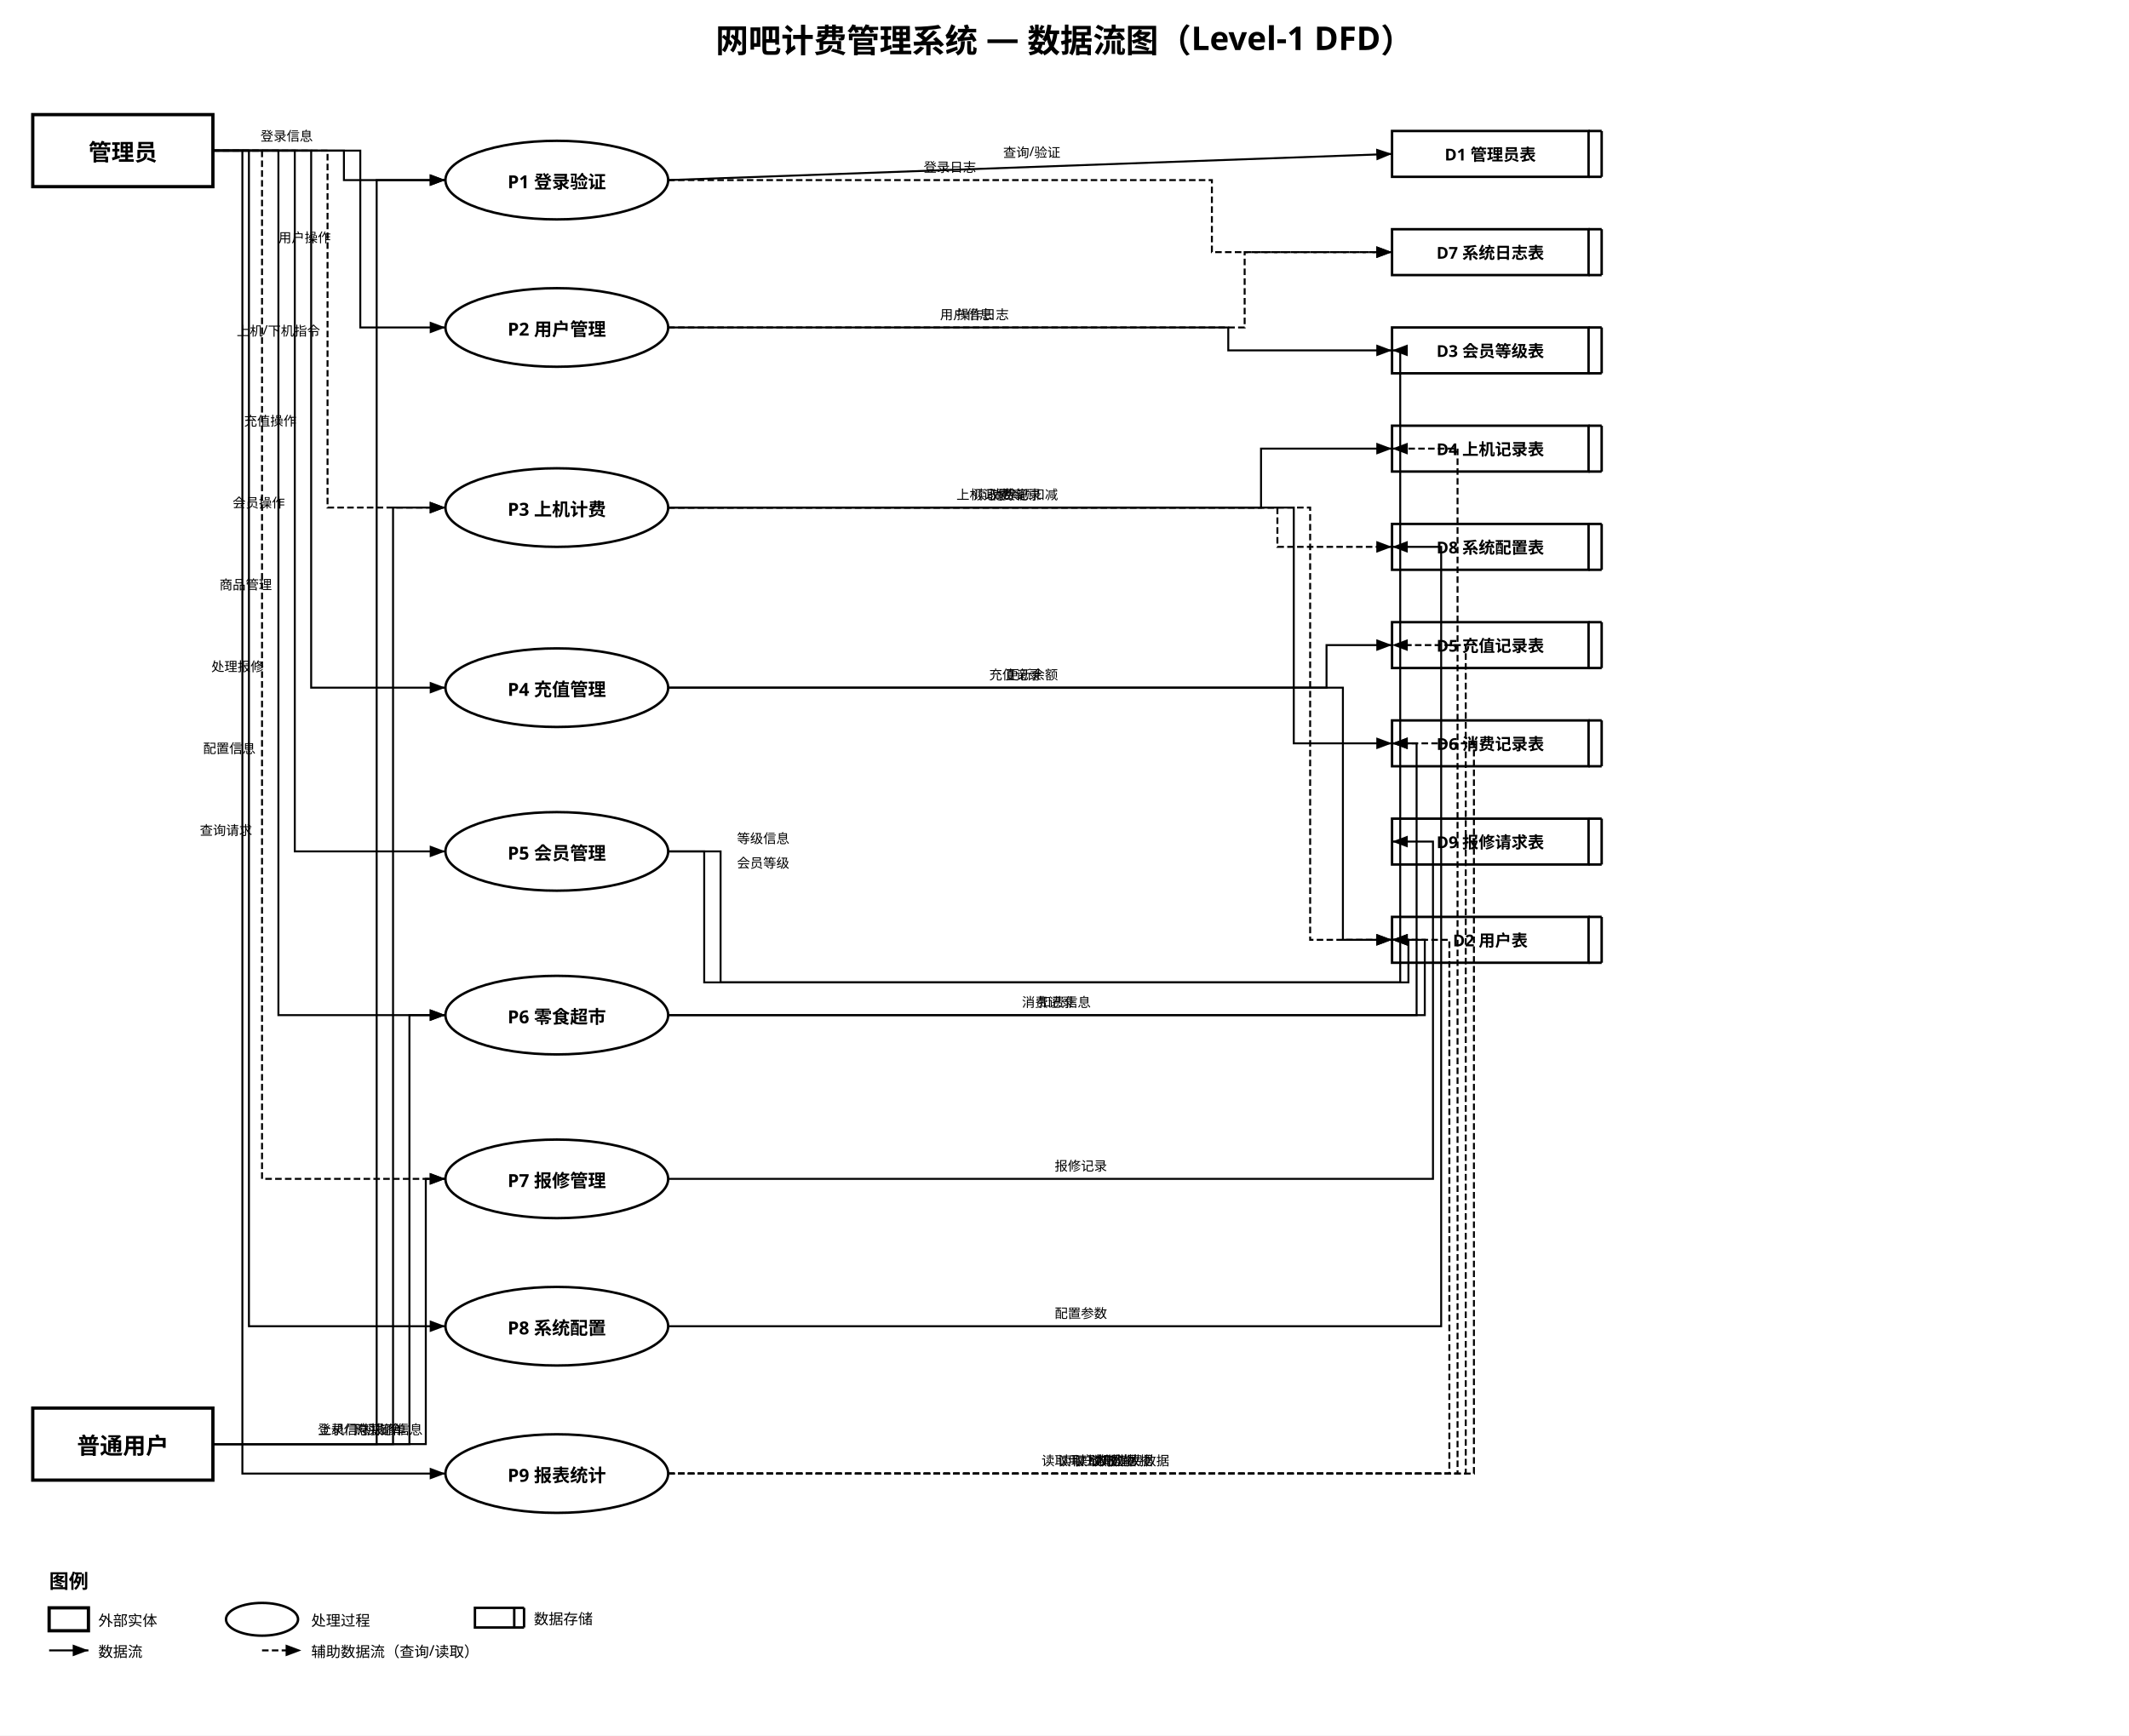
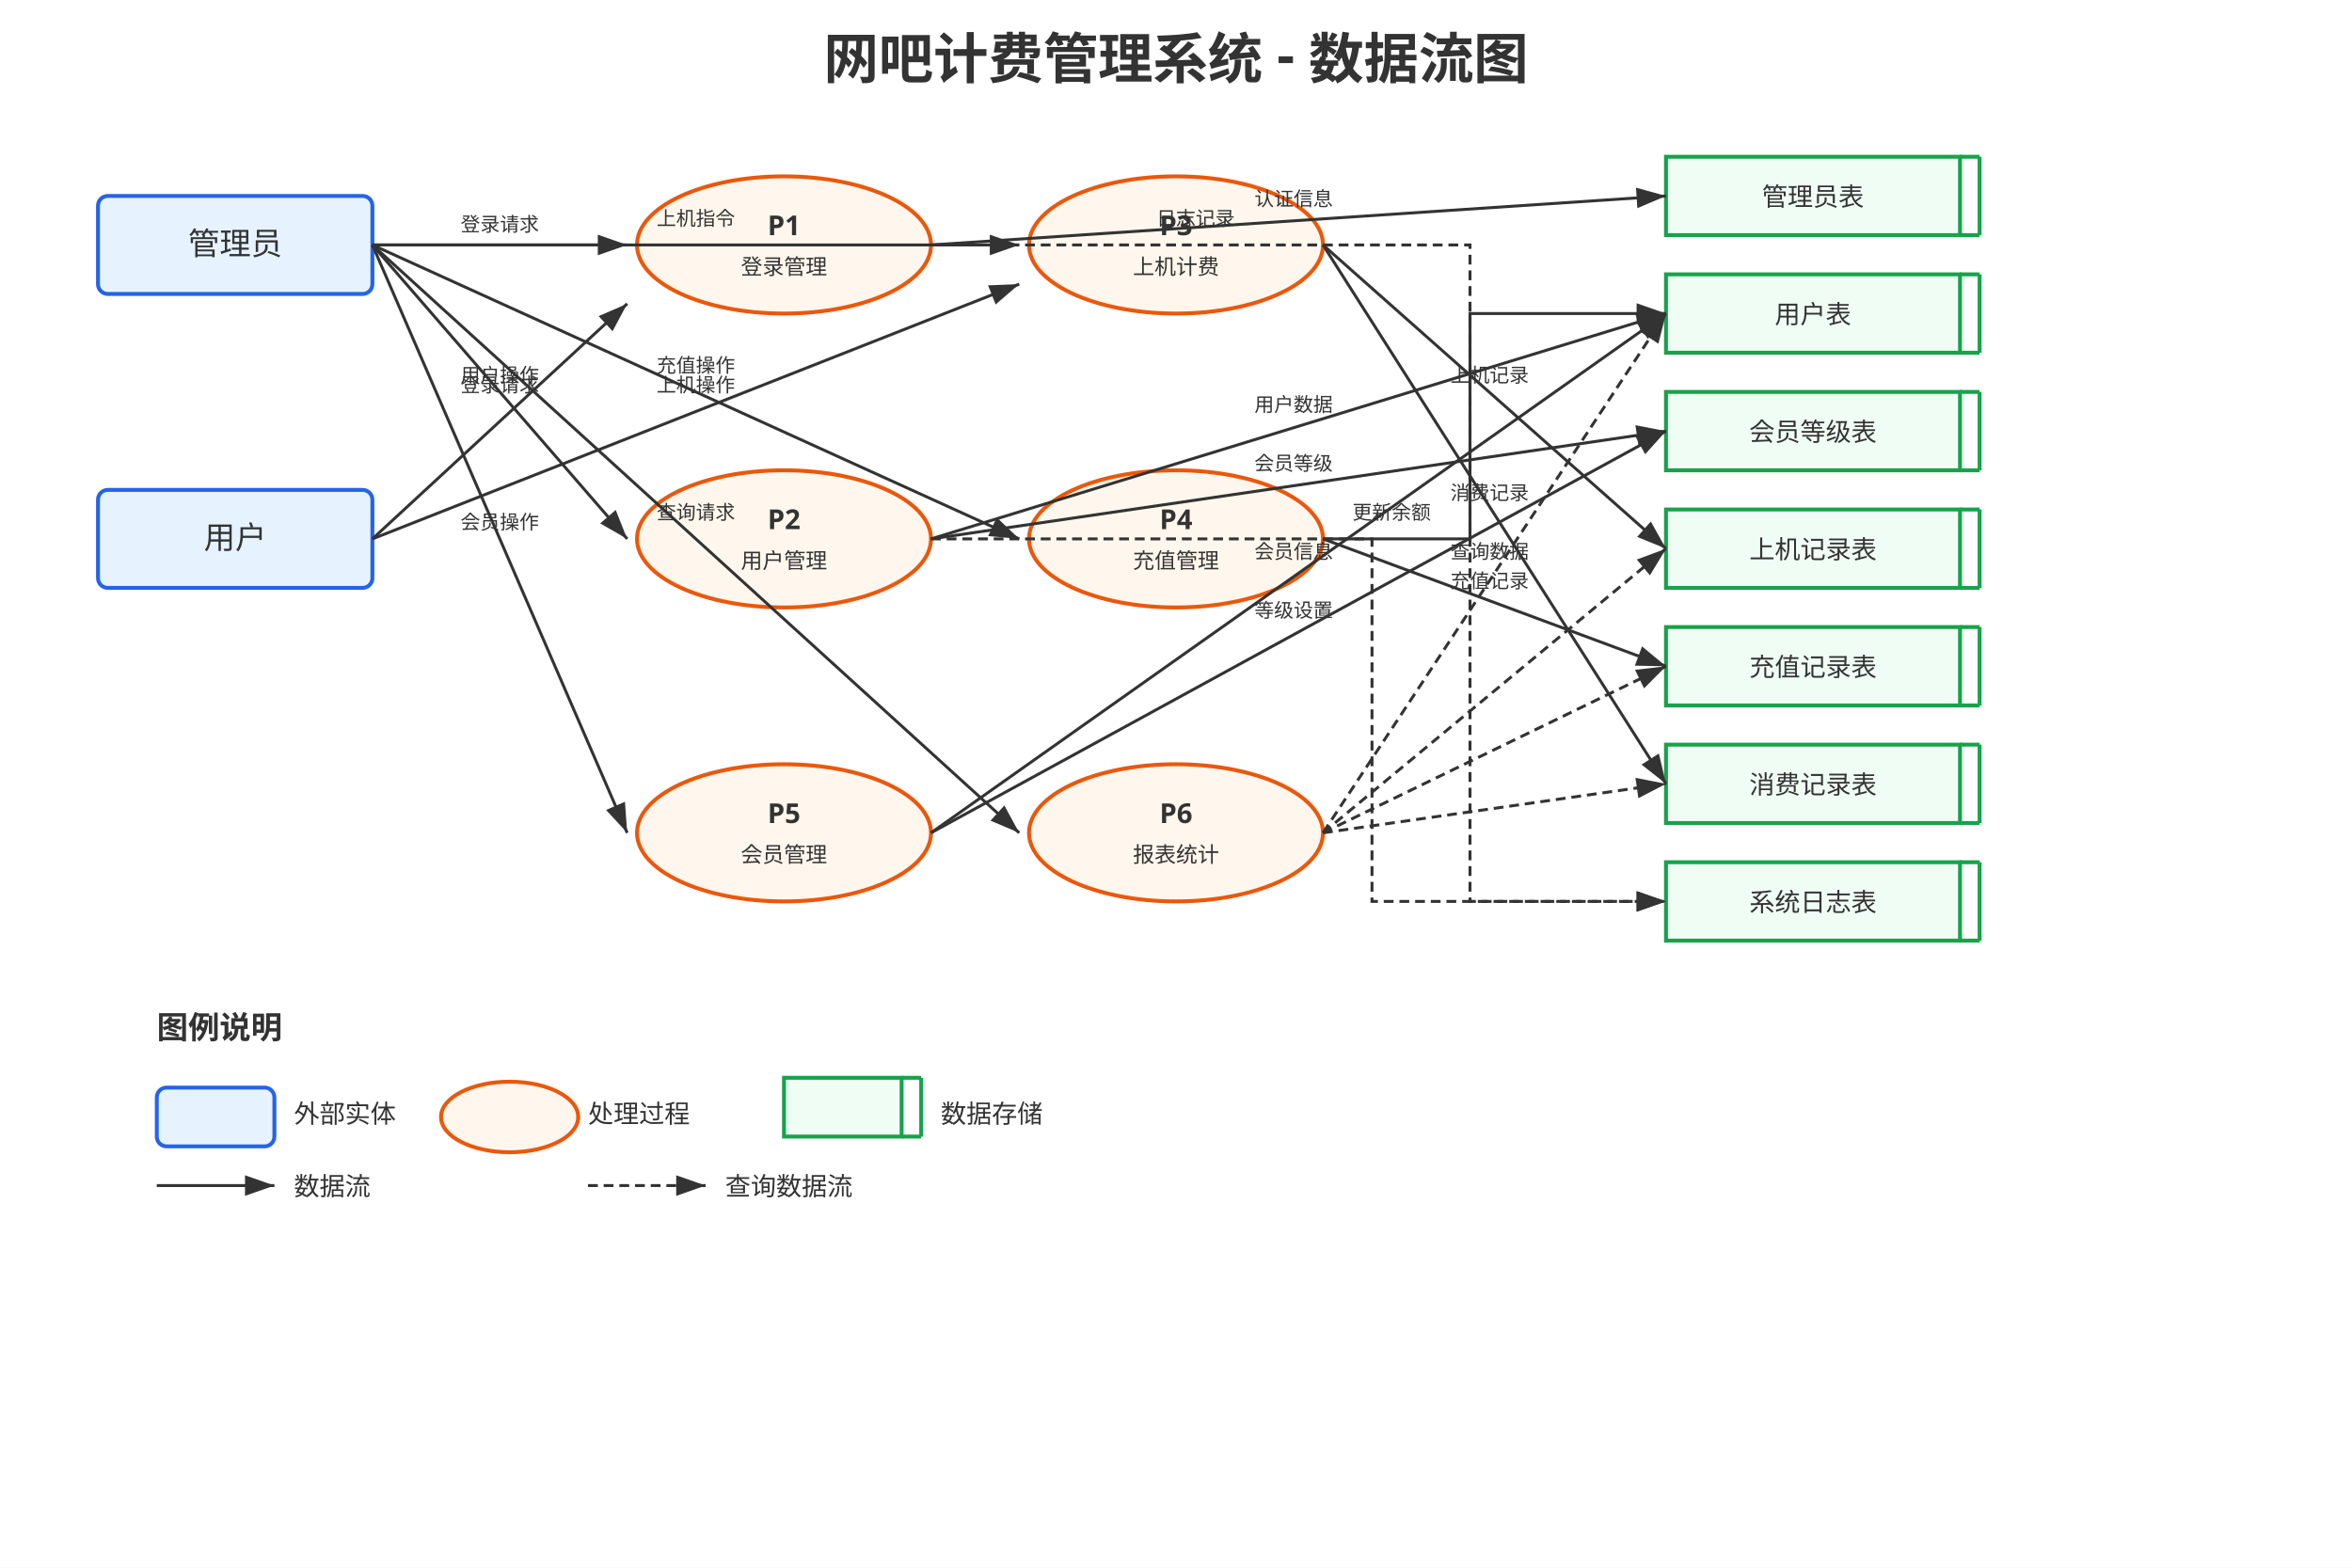
- <svg xmlns="http://www.w3.org/2000/svg" viewBox="0 0 1300 1060" font-family="Microsoft YaHei, SimHei, sans-serif">
+ <svg xmlns="http://www.w3.org/2000/svg" viewBox="0 0 1200 800" font-family="Microsoft YaHei, SimHei, sans-serif">
  <defs>
-     <marker id="a" markerWidth="8" markerHeight="6" refX="8" refY="3" orient="auto">
-       <polygon points="0 0,8 3,0 6" fill="#000" />
+     <marker id="arrow" markerWidth="10" markerHeight="7" refX="10" refY="3.5" orient="auto">
+       <polygon points="0 0, 10 3.5, 0 7" fill="#333" />
    </marker>
  </defs>
-   <rect width="1300" height="1060" fill="#fff" />
-   <text x="650" y="32" text-anchor="middle" font-size="20" font-weight="bold" fill="#000">网吧计费管理系统 — 数据流图（Level-1 DFD）</text>
-   <rect x="20" y="70" width="110" height="44" fill="#fff" stroke="#000" stroke-width="2" />
-   <text x="75" y="98" text-anchor="middle" font-size="14" font-weight="bold" fill="#000">管理员</text>
-   <rect x="20" y="860" width="110" height="44" fill="#fff" stroke="#000" stroke-width="2" />
-   <text x="75" y="888" text-anchor="middle" font-size="14" font-weight="bold" fill="#000">普通用户</text>
-   <ellipse cx="340" cy="110" rx="68" ry="24" fill="#fff" stroke="#000" stroke-width="1.5" />
-   <text x="340" y="115" text-anchor="middle" font-size="11" font-weight="bold" fill="#000">P1 登录验证</text>
-   <ellipse cx="340" cy="200" rx="68" ry="24" fill="#fff" stroke="#000" stroke-width="1.5" />
-   <text x="340" y="205" text-anchor="middle" font-size="11" font-weight="bold" fill="#000">P2 用户管理</text>
-   <ellipse cx="340" cy="310" rx="68" ry="24" fill="#fff" stroke="#000" stroke-width="1.5" />
-   <text x="340" y="315" text-anchor="middle" font-size="11" font-weight="bold" fill="#000">P3 上机计费</text>
-   <ellipse cx="340" cy="420" rx="68" ry="24" fill="#fff" stroke="#000" stroke-width="1.5" />
-   <text x="340" y="425" text-anchor="middle" font-size="11" font-weight="bold" fill="#000">P4 充值管理</text>
-   <ellipse cx="340" cy="520" rx="68" ry="24" fill="#fff" stroke="#000" stroke-width="1.5" />
-   <text x="340" y="525" text-anchor="middle" font-size="11" font-weight="bold" fill="#000">P5 会员管理</text>
-   <ellipse cx="340" cy="620" rx="68" ry="24" fill="#fff" stroke="#000" stroke-width="1.5" />
-   <text x="340" y="625" text-anchor="middle" font-size="11" font-weight="bold" fill="#000">P6 零食超市</text>
-   <ellipse cx="340" cy="720" rx="68" ry="24" fill="#fff" stroke="#000" stroke-width="1.5" />
-   <text x="340" y="725" text-anchor="middle" font-size="11" font-weight="bold" fill="#000">P7 报修管理</text>
-   <ellipse cx="340" cy="810" rx="68" ry="24" fill="#fff" stroke="#000" stroke-width="1.5" />
-   <text x="340" y="815" text-anchor="middle" font-size="11" font-weight="bold" fill="#000">P8 系统配置</text>
-   <ellipse cx="340" cy="900" rx="68" ry="24" fill="#fff" stroke="#000" stroke-width="1.5" />
-   <text x="340" y="905" text-anchor="middle" font-size="11" font-weight="bold" fill="#000">P9 报表统计</text>
-   <g transform="translate(850,80)">
-     <rect x="0" y="0" width="120" height="28" fill="#fff" stroke="#000" stroke-width="1.5" />
-     <line x1="120" y1="0" x2="128" y2="0" stroke="#000" stroke-width="1.5" />
-     <line x1="128" y1="0" x2="128" y2="28" stroke="#000" stroke-width="1.5" />
-     <line x1="120" y1="28" x2="128" y2="28" stroke="#000" stroke-width="1.5" />
-     <text x="60" y="18" text-anchor="middle" font-size="10" font-weight="bold" fill="#000">D1 管理员表</text>
+   <rect width="1200" height="800" fill="#ffffff" />
+   <text x="600" y="40" text-anchor="middle" font-size="28" font-weight="bold" fill="#333">网吧计费管理系统 - 数据流图</text>
+   <rect x="50" y="100" width="140" height="50" rx="5" ry="5" fill="#e6f3ff" stroke="#2563eb" stroke-width="2" />
+   <text x="120" y="130" text-anchor="middle" font-size="16" fill="#333">管理员</text>
+   <rect x="50" y="250" width="140" height="50" rx="5" ry="5" fill="#e6f3ff" stroke="#2563eb" stroke-width="2" />
+   <text x="120" y="280" text-anchor="middle" font-size="16" fill="#333">用户</text>
+   <ellipse cx="400" cy="125" rx="75" ry="35" fill="#fff7ed" stroke="#ea580c" stroke-width="2" />
+   <text x="400" y="120" text-anchor="middle" font-size="14" font-weight="bold" fill="#333">P1</text>
+   <text x="400" y="140" text-anchor="middle" font-size="11" fill="#333">登录管理</text>
+   <ellipse cx="400" cy="275" rx="75" ry="35" fill="#fff7ed" stroke="#ea580c" stroke-width="2" />
+   <text x="400" y="270" text-anchor="middle" font-size="14" font-weight="bold" fill="#333">P2</text>
+   <text x="400" y="290" text-anchor="middle" font-size="11" fill="#333">用户管理</text>
+   <ellipse cx="600" cy="125" rx="75" ry="35" fill="#fff7ed" stroke="#ea580c" stroke-width="2" />
+   <text x="600" y="120" text-anchor="middle" font-size="14" font-weight="bold" fill="#333">P3</text>
+   <text x="600" y="140" text-anchor="middle" font-size="11" fill="#333">上机计费</text>
+   <ellipse cx="600" cy="275" rx="75" ry="35" fill="#fff7ed" stroke="#ea580c" stroke-width="2" />
+   <text x="600" y="270" text-anchor="middle" font-size="14" font-weight="bold" fill="#333">P4</text>
+   <text x="600" y="290" text-anchor="middle" font-size="11" fill="#333">充值管理</text>
+   <ellipse cx="400" cy="425" rx="75" ry="35" fill="#fff7ed" stroke="#ea580c" stroke-width="2" />
+   <text x="400" y="420" text-anchor="middle" font-size="14" font-weight="bold" fill="#333">P5</text>
+   <text x="400" y="440" text-anchor="middle" font-size="11" fill="#333">会员管理</text>
+   <ellipse cx="600" cy="425" rx="75" ry="35" fill="#fff7ed" stroke="#ea580c" stroke-width="2" />
+   <text x="600" y="420" text-anchor="middle" font-size="14" font-weight="bold" fill="#333">P6</text>
+   <text x="600" y="440" text-anchor="middle" font-size="11" fill="#333">报表统计</text>
+   <g transform="translate(850, 80)">
+     <rect x="0" y="0" width="150" height="40" fill="#f0fdf4" stroke="#16a34a" stroke-width="2" />
+     <line x1="150" y1="0" x2="160" y2="0" stroke="#16a34a" stroke-width="2" />
+     <line x1="160" y1="0" x2="160" y2="40" stroke="#16a34a" stroke-width="2" />
+     <line x1="150" y1="40" x2="160" y2="40" stroke="#16a34a" stroke-width="2" />
+     <text x="75" y="25" text-anchor="middle" font-size="13" fill="#333">管理员表</text>
  </g>
-   <g transform="translate(850,140)">
-     <rect x="0" y="0" width="120" height="28" fill="#fff" stroke="#000" stroke-width="1.5" />
-     <line x1="120" y1="0" x2="128" y2="0" stroke="#000" stroke-width="1.5" />
-     <line x1="128" y1="0" x2="128" y2="28" stroke="#000" stroke-width="1.5" />
-     <line x1="120" y1="28" x2="128" y2="28" stroke="#000" stroke-width="1.5" />
-     <text x="60" y="18" text-anchor="middle" font-size="10" font-weight="bold" fill="#000">D7 系统日志表</text>
+   <g transform="translate(850, 140)">
+     <rect x="0" y="0" width="150" height="40" fill="#f0fdf4" stroke="#16a34a" stroke-width="2" />
+     <line x1="150" y1="0" x2="160" y2="0" stroke="#16a34a" stroke-width="2" />
+     <line x1="160" y1="0" x2="160" y2="40" stroke="#16a34a" stroke-width="2" />
+     <line x1="150" y1="40" x2="160" y2="40" stroke="#16a34a" stroke-width="2" />
+     <text x="75" y="25" text-anchor="middle" font-size="13" fill="#333">用户表</text>
  </g>
-   <g transform="translate(850,200)">
-     <rect x="0" y="0" width="120" height="28" fill="#fff" stroke="#000" stroke-width="1.5" />
-     <line x1="120" y1="0" x2="128" y2="0" stroke="#000" stroke-width="1.5" />
-     <line x1="128" y1="0" x2="128" y2="28" stroke="#000" stroke-width="1.5" />
-     <line x1="120" y1="28" x2="128" y2="28" stroke="#000" stroke-width="1.5" />
-     <text x="60" y="18" text-anchor="middle" font-size="10" font-weight="bold" fill="#000">D3 会员等级表</text>
+   <g transform="translate(850, 200)">
+     <rect x="0" y="0" width="150" height="40" fill="#f0fdf4" stroke="#16a34a" stroke-width="2" />
+     <line x1="150" y1="0" x2="160" y2="0" stroke="#16a34a" stroke-width="2" />
+     <line x1="160" y1="0" x2="160" y2="40" stroke="#16a34a" stroke-width="2" />
+     <line x1="150" y1="40" x2="160" y2="40" stroke="#16a34a" stroke-width="2" />
+     <text x="75" y="25" text-anchor="middle" font-size="13" fill="#333">会员等级表</text>
  </g>
-   <g transform="translate(850,260)">
-     <rect x="0" y="0" width="120" height="28" fill="#fff" stroke="#000" stroke-width="1.5" />
-     <line x1="120" y1="0" x2="128" y2="0" stroke="#000" stroke-width="1.5" />
-     <line x1="128" y1="0" x2="128" y2="28" stroke="#000" stroke-width="1.5" />
-     <line x1="120" y1="28" x2="128" y2="28" stroke="#000" stroke-width="1.5" />
-     <text x="60" y="18" text-anchor="middle" font-size="10" font-weight="bold" fill="#000">D4 上机记录表</text>
+   <g transform="translate(850, 260)">
+     <rect x="0" y="0" width="150" height="40" fill="#f0fdf4" stroke="#16a34a" stroke-width="2" />
+     <line x1="150" y1="0" x2="160" y2="0" stroke="#16a34a" stroke-width="2" />
+     <line x1="160" y1="0" x2="160" y2="40" stroke="#16a34a" stroke-width="2" />
+     <line x1="150" y1="40" x2="160" y2="40" stroke="#16a34a" stroke-width="2" />
+     <text x="75" y="25" text-anchor="middle" font-size="13" fill="#333">上机记录表</text>
  </g>
-   <g transform="translate(850,320)">
-     <rect x="0" y="0" width="120" height="28" fill="#fff" stroke="#000" stroke-width="1.5" />
-     <line x1="120" y1="0" x2="128" y2="0" stroke="#000" stroke-width="1.5" />
-     <line x1="128" y1="0" x2="128" y2="28" stroke="#000" stroke-width="1.5" />
-     <line x1="120" y1="28" x2="128" y2="28" stroke="#000" stroke-width="1.5" />
-     <text x="60" y="18" text-anchor="middle" font-size="10" font-weight="bold" fill="#000">D8 系统配置表</text>
+   <g transform="translate(850, 320)">
+     <rect x="0" y="0" width="150" height="40" fill="#f0fdf4" stroke="#16a34a" stroke-width="2" />
+     <line x1="150" y1="0" x2="160" y2="0" stroke="#16a34a" stroke-width="2" />
+     <line x1="160" y1="0" x2="160" y2="40" stroke="#16a34a" stroke-width="2" />
+     <line x1="150" y1="40" x2="160" y2="40" stroke="#16a34a" stroke-width="2" />
+     <text x="75" y="25" text-anchor="middle" font-size="13" fill="#333">充值记录表</text>
  </g>
-   <g transform="translate(850,380)">
-     <rect x="0" y="0" width="120" height="28" fill="#fff" stroke="#000" stroke-width="1.5" />
-     <line x1="120" y1="0" x2="128" y2="0" stroke="#000" stroke-width="1.5" />
-     <line x1="128" y1="0" x2="128" y2="28" stroke="#000" stroke-width="1.5" />
-     <line x1="120" y1="28" x2="128" y2="28" stroke="#000" stroke-width="1.5" />
-     <text x="60" y="18" text-anchor="middle" font-size="10" font-weight="bold" fill="#000">D5 充值记录表</text>
+   <g transform="translate(850, 380)">
+     <rect x="0" y="0" width="150" height="40" fill="#f0fdf4" stroke="#16a34a" stroke-width="2" />
+     <line x1="150" y1="0" x2="160" y2="0" stroke="#16a34a" stroke-width="2" />
+     <line x1="160" y1="0" x2="160" y2="40" stroke="#16a34a" stroke-width="2" />
+     <line x1="150" y1="40" x2="160" y2="40" stroke="#16a34a" stroke-width="2" />
+     <text x="75" y="25" text-anchor="middle" font-size="13" fill="#333">消费记录表</text>
  </g>
-   <g transform="translate(850,440)">
-     <rect x="0" y="0" width="120" height="28" fill="#fff" stroke="#000" stroke-width="1.5" />
-     <line x1="120" y1="0" x2="128" y2="0" stroke="#000" stroke-width="1.5" />
-     <line x1="128" y1="0" x2="128" y2="28" stroke="#000" stroke-width="1.5" />
-     <line x1="120" y1="28" x2="128" y2="28" stroke="#000" stroke-width="1.5" />
-     <text x="60" y="18" text-anchor="middle" font-size="10" font-weight="bold" fill="#000">D6 消费记录表</text>
+   <g transform="translate(850, 440)">
+     <rect x="0" y="0" width="150" height="40" fill="#f0fdf4" stroke="#16a34a" stroke-width="2" />
+     <line x1="150" y1="0" x2="160" y2="0" stroke="#16a34a" stroke-width="2" />
+     <line x1="160" y1="0" x2="160" y2="40" stroke="#16a34a" stroke-width="2" />
+     <line x1="150" y1="40" x2="160" y2="40" stroke="#16a34a" stroke-width="2" />
+     <text x="75" y="25" text-anchor="middle" font-size="13" fill="#333">系统日志表</text>
  </g>
-   <g transform="translate(850,500)">
-     <rect x="0" y="0" width="120" height="28" fill="#fff" stroke="#000" stroke-width="1.5" />
-     <line x1="120" y1="0" x2="128" y2="0" stroke="#000" stroke-width="1.5" />
-     <line x1="128" y1="0" x2="128" y2="28" stroke="#000" stroke-width="1.5" />
-     <line x1="120" y1="28" x2="128" y2="28" stroke="#000" stroke-width="1.5" />
-     <text x="60" y="18" text-anchor="middle" font-size="10" font-weight="bold" fill="#000">D9 报修请求表</text>
-   </g>
-   <g transform="translate(850,560)">
-     <rect x="0" y="0" width="120" height="28" fill="#fff" stroke="#000" stroke-width="1.5" />
-     <line x1="120" y1="0" x2="128" y2="0" stroke="#000" stroke-width="1.5" />
-     <line x1="128" y1="0" x2="128" y2="28" stroke="#000" stroke-width="1.5" />
-     <line x1="120" y1="28" x2="128" y2="28" stroke="#000" stroke-width="1.5" />
-     <text x="60" y="18" text-anchor="middle" font-size="10" font-weight="bold" fill="#000">D2 用户表</text>
-   </g>
-   <path d="M130,92 L210,92 L210,110 L272,110" fill="none" stroke="#000" stroke-width="1.2" marker-end="url(#a)" />
-   <text x="175" y="86" text-anchor="middle" font-size="8" fill="#000">登录信息</text>
-   <path d="M130,92 L220,92 L220,200 L272,200" fill="none" stroke="#000" stroke-width="1.2" marker-end="url(#a)" />
-   <text x="186" y="148" text-anchor="middle" font-size="8" fill="#000">用户操作</text>
-   <path d="M130,92 L200,92 L200,310 L272,310" fill="none" stroke="#000" stroke-width="1.2" marker-end="url(#a)" stroke-dasharray="4,2" />
-   <text x="170" y="205" text-anchor="middle" font-size="8" fill="#000">上机/下机指令</text>
-   <path d="M130,92 L190,92 L190,420 L272,420" fill="none" stroke="#000" stroke-width="1.2" marker-end="url(#a)" />
-   <text x="165" y="260" text-anchor="middle" font-size="8" fill="#000">充值操作</text>
-   <path d="M130,92 L180,92 L180,520 L272,520" fill="none" stroke="#000" stroke-width="1.2" marker-end="url(#a)" />
-   <text x="158" y="310" text-anchor="middle" font-size="8" fill="#000">会员操作</text>
-   <path d="M130,92 L170,92 L170,620 L272,620" fill="none" stroke="#000" stroke-width="1.2" marker-end="url(#a)" />
-   <text x="150" y="360" text-anchor="middle" font-size="8" fill="#000">商品管理</text>
-   <path d="M130,92 L160,92 L160,720 L272,720" fill="none" stroke="#000" stroke-width="1.2" marker-end="url(#a)" stroke-dasharray="4,2" />
-   <text x="145" y="410" text-anchor="middle" font-size="8" fill="#000">处理报修</text>
-   <path d="M130,92 L152,92 L152,810 L272,810" fill="none" stroke="#000" stroke-width="1.2" marker-end="url(#a)" />
-   <text x="140" y="460" text-anchor="middle" font-size="8" fill="#000">配置信息</text>
-   <path d="M130,92 L148,92 L148,900 L272,900" fill="none" stroke="#000" stroke-width="1.2" marker-end="url(#a)" />
-   <text x="138" y="510" text-anchor="middle" font-size="8" fill="#000">查询请求</text>
-   <path d="M130,882 L230,882 L230,110 L272,110" fill="none" stroke="#000" stroke-width="1.2" marker-end="url(#a)" />
-   <text x="210" y="876" text-anchor="middle" font-size="8" fill="#000">登录信息</text>
-   <path d="M130,882 L240,882 L240,310 L272,310" fill="none" stroke="#000" stroke-width="1.2" marker-end="url(#a)" />
-   <text x="220" y="876" text-anchor="middle" font-size="8" fill="#000">上机/下机指令</text>
-   <path d="M130,882 L250,882 L250,620 L272,620" fill="none" stroke="#000" stroke-width="1.2" marker-end="url(#a)" />
-   <text x="232" y="876" text-anchor="middle" font-size="8" fill="#000">购买订单</text>
-   <path d="M130,882 L260,882 L260,720 L272,720" fill="none" stroke="#000" stroke-width="1.2" marker-end="url(#a)" />
-   <text x="242" y="876" text-anchor="middle" font-size="8" fill="#000">报修信息</text>
-   <line x1="408" y1="110" x2="850" y2="94" stroke="#000" stroke-width="1.2" marker-end="url(#a)" />
-   <text x="630" y="96" text-anchor="middle" font-size="8" fill="#000">查询/验证</text>
-   <path d="M408,110 L740,110 L740,154 L850,154" fill="none" stroke="#000" stroke-width="1.2" marker-end="url(#a)" stroke-dasharray="4,2" />
-   <text x="580" y="105" text-anchor="middle" font-size="8" fill="#000">登录日志</text>
-   <path d="M408,200 L750,200 L750,214 L850,214" fill="none" stroke="#000" stroke-width="1.2" marker-end="url(#a)" />
-   <text x="590" y="195" text-anchor="middle" font-size="8" fill="#000">用户信息</text>
-   <path d="M408,200 L760,200 L760,154 L850,154" fill="none" stroke="#000" stroke-width="1.2" marker-end="url(#a)" stroke-dasharray="4,2" />
-   <text x="600" y="195" text-anchor="middle" font-size="8" fill="#000">操作日志</text>
-   <path d="M408,310 L770,310 L770,274 L850,274" fill="none" stroke="#000" stroke-width="1.2" marker-end="url(#a)" />
-   <text x="600" y="305" text-anchor="middle" font-size="8" fill="#000">上机记录</text>
-   <path d="M408,310 L780,310 L780,334 L850,334" fill="none" stroke="#000" stroke-width="1.2" marker-end="url(#a)" stroke-dasharray="4,2" />
-   <text x="610" y="305" text-anchor="middle" font-size="8" fill="#000">读取费率</text>
-   <path d="M408,310 L790,310 L790,454 L850,454" fill="none" stroke="#000" stroke-width="1.2" marker-end="url(#a)" />
-   <text x="620" y="305" text-anchor="middle" font-size="8" fill="#000">消费记录</text>
-   <path d="M408,310 L800,310 L800,574 L850,574" fill="none" stroke="#000" stroke-width="1.2" marker-end="url(#a)" stroke-dasharray="4,2" />
-   <text x="630" y="305" text-anchor="middle" font-size="8" fill="#000">余额扣减</text>
-   <path d="M408,420 L810,420 L810,394 L850,394" fill="none" stroke="#000" stroke-width="1.2" marker-end="url(#a)" />
-   <text x="620" y="415" text-anchor="middle" font-size="8" fill="#000">充值记录</text>
-   <path d="M408,420 L820,420 L820,574 L850,574" fill="none" stroke="#000" stroke-width="1.2" marker-end="url(#a)" />
-   <text x="630" y="415" text-anchor="middle" font-size="8" fill="#000">更新余额</text>
-   <path d="M408,520 L430,520 L430,600 L855,600 L855,214 L850,214" fill="none" stroke="#000" stroke-width="1.2" marker-end="url(#a)" />
-   <text x="450" y="515" text-anchor="start" font-size="8" fill="#000">等级信息</text>
-   <path d="M408,520 L440,520 L440,600 L860,600 L860,574 L850,574" fill="none" stroke="#000" stroke-width="1.2" marker-end="url(#a)" />
-   <text x="450" y="530" text-anchor="start" font-size="8" fill="#000">会员等级</text>
-   <path d="M408,620 L865,620 L865,454 L850,454" fill="none" stroke="#000" stroke-width="1.2" marker-end="url(#a)" />
-   <text x="640" y="615" text-anchor="middle" font-size="8" fill="#000">消费记录</text>
-   <path d="M408,620 L870,620 L870,574 L850,574" fill="none" stroke="#000" stroke-width="1.2" marker-end="url(#a)" />
-   <text x="650" y="615" text-anchor="middle" font-size="8" fill="#000">扣费信息</text>
-   <path d="M408,720 L875,720 L875,514 L850,514" fill="none" stroke="#000" stroke-width="1.2" marker-end="url(#a)" />
-   <text x="660" y="715" text-anchor="middle" font-size="8" fill="#000">报修记录</text>
-   <path d="M408,810 L880,810 L880,334 L850,334" fill="none" stroke="#000" stroke-width="1.2" marker-end="url(#a)" />
-   <text x="660" y="805" text-anchor="middle" font-size="8" fill="#000">配置参数</text>
-   <path d="M408,900 L885,900 L885,574 L850,574" fill="none" stroke="#000" stroke-width="1.2" marker-end="url(#a)" stroke-dasharray="4,2" />
-   <text x="660" y="895" text-anchor="middle" font-size="8" fill="#000">读取用户数据</text>
-   <path d="M408,900 L890,900 L890,274 L850,274" fill="none" stroke="#000" stroke-width="1.2" marker-end="url(#a)" stroke-dasharray="4,2" />
-   <text x="670" y="895" text-anchor="middle" font-size="8" fill="#000">读取上机数据</text>
-   <path d="M408,900 L895,900 L895,394 L850,394" fill="none" stroke="#000" stroke-width="1.2" marker-end="url(#a)" stroke-dasharray="4,2" />
-   <text x="680" y="895" text-anchor="middle" font-size="8" fill="#000">读取充值数据</text>
-   <path d="M408,900 L900,900 L900,454 L850,454" fill="none" stroke="#000" stroke-width="1.2" marker-end="url(#a)" stroke-dasharray="4,2" />
-   <text x="690" y="895" text-anchor="middle" font-size="8" fill="#000">读取消费数据</text>
-   <g transform="translate(30,970)">
-     <text x="0" y="0" font-size="12" font-weight="bold" fill="#000">图例</text>
-     <rect x="0" y="12" width="24" height="14" fill="#fff" stroke="#000" stroke-width="2" />
-     <text x="30" y="23" font-size="9" fill="#000">外部实体</text>
-     <ellipse cx="130" cy="19" rx="22" ry="10" fill="#fff" stroke="#000" stroke-width="1.5" />
-     <text x="160" y="23" font-size="9" fill="#000">处理过程</text>
-     <g transform="translate(260,12)">
-       <rect x="0" y="0" width="24" height="12" fill="#fff" stroke="#000" stroke-width="1.5" />
-       <line x1="24" y1="0" x2="30" y2="0" stroke="#000" stroke-width="1.5" />
-       <line x1="30" y1="0" x2="30" y2="12" stroke="#000" stroke-width="1.5" />
-       <line x1="24" y1="12" x2="30" y2="12" stroke="#000" stroke-width="1.5" />
+   <path d="M 190 125 L 320 125" stroke="#333" stroke-width="1.5" fill="none" marker-end="url(#arrow)" />
+   <text x="255" y="118" text-anchor="middle" font-size="10" fill="#333">登录请求</text>
+   <path d="M 190 275 L 320 155" stroke="#333" stroke-width="1.5" fill="none" marker-end="url(#arrow)" />
+   <text x="255" y="200" text-anchor="middle" font-size="10" fill="#333">登录请求</text>
+   <path d="M 475 125 L 850 100" stroke="#333" stroke-width="1.5" fill="none" marker-end="url(#arrow)" />
+   <text x="660" y="105" text-anchor="middle" font-size="10" fill="#333">认证信息</text>
+   <path d="M 475 125 L 750 125 L 750 460 L 850 460" stroke="#333" stroke-width="1.5" fill="none" marker-end="url(#arrow)" stroke-dasharray="5,3" />
+   <text x="610" y="115" text-anchor="middle" font-size="10" fill="#333">日志记录</text>
+   <path d="M 190 125 L 320 275" stroke="#333" stroke-width="1.5" fill="none" marker-end="url(#arrow)" />
+   <text x="255" y="195" text-anchor="middle" font-size="10" fill="#333">用户操作</text>
+   <path d="M 475 275 L 850 160" stroke="#333" stroke-width="1.5" fill="none" marker-end="url(#arrow)" />
+   <text x="660" y="210" text-anchor="middle" font-size="10" fill="#333">用户数据</text>
+   <path d="M 475 275 L 850 220" stroke="#333" stroke-width="1.5" fill="none" marker-end="url(#arrow)" />
+   <text x="660" y="240" text-anchor="middle" font-size="10" fill="#333">会员等级</text>
+   <path d="M 475 275 L 700 275 L 700 460 L 850 460" stroke="#333" stroke-width="1.5" fill="none" marker-end="url(#arrow)" stroke-dasharray="5,3" />
+   <path d="M 190 125 L 520 125" stroke="#333" stroke-width="1.5" fill="none" marker-end="url(#arrow)" />
+   <text x="355" y="115" text-anchor="middle" font-size="10" fill="#333">上机指令</text>
+   <path d="M 190 275 L 520 145" stroke="#333" stroke-width="1.5" fill="none" marker-end="url(#arrow)" />
+   <text x="355" y="200" text-anchor="middle" font-size="10" fill="#333">上机操作</text>
+   <path d="M 675 125 L 850 280" stroke="#333" stroke-width="1.5" fill="none" marker-end="url(#arrow)" />
+   <text x="760" y="195" text-anchor="middle" font-size="10" fill="#333">上机记录</text>
+   <path d="M 675 125 L 850 400" stroke="#333" stroke-width="1.5" fill="none" marker-end="url(#arrow)" />
+   <text x="760" y="255" text-anchor="middle" font-size="10" fill="#333">消费记录</text>
+   <path d="M 190 125 L 520 275" stroke="#333" stroke-width="1.5" fill="none" marker-end="url(#arrow)" />
+   <text x="355" y="190" text-anchor="middle" font-size="10" fill="#333">充值操作</text>
+   <path d="M 675 275 L 850 340" stroke="#333" stroke-width="1.5" fill="none" marker-end="url(#arrow)" />
+   <text x="760" y="300" text-anchor="middle" font-size="10" fill="#333">充值记录</text>
+   <path d="M 675 275 L 750 275 L 750 160 L 850 160" stroke="#333" stroke-width="1.5" fill="none" marker-end="url(#arrow)" />
+   <text x="710" y="265" text-anchor="middle" font-size="10" fill="#333">更新余额</text>
+   <path d="M 190 125 L 320 425" stroke="#333" stroke-width="1.5" fill="none" marker-end="url(#arrow)" />
+   <text x="255" y="270" text-anchor="middle" font-size="10" fill="#333">会员操作</text>
+   <path d="M 475 425 L 850 220" stroke="#333" stroke-width="1.5" fill="none" marker-end="url(#arrow)" />
+   <text x="660" y="315" text-anchor="middle" font-size="10" fill="#333">等级设置</text>
+   <path d="M 475 425 L 850 160" stroke="#333" stroke-width="1.5" fill="none" marker-end="url(#arrow)" />
+   <text x="660" y="285" text-anchor="middle" font-size="10" fill="#333">会员信息</text>
+   <path d="M 190 125 L 520 425" stroke="#333" stroke-width="1.5" fill="none" marker-end="url(#arrow)" />
+   <text x="355" y="265" text-anchor="middle" font-size="10" fill="#333">查询请求</text>
+   <path d="M 675 425 L 850 160" stroke="#333" stroke-width="1.5" fill="none" marker-end="url(#arrow)" stroke-dasharray="5,3" />
+   <text x="760" y="285" text-anchor="middle" font-size="10" fill="#333">查询数据</text>
+   <path d="M 675 425 L 850 280" stroke="#333" stroke-width="1.5" fill="none" marker-end="url(#arrow)" stroke-dasharray="5,3" />
+   <path d="M 675 425 L 850 340" stroke="#333" stroke-width="1.5" fill="none" marker-end="url(#arrow)" stroke-dasharray="5,3" />
+   <path d="M 675 425 L 850 400" stroke="#333" stroke-width="1.5" fill="none" marker-end="url(#arrow)" stroke-dasharray="5,3" />
+   <g transform="translate(80, 530)">
+     <text x="0" y="0" font-size="16" font-weight="bold" fill="#333">图例说明</text>
+     <rect x="0" y="25" width="60" height="30" rx="5" ry="5" fill="#e6f3ff" stroke="#2563eb" stroke-width="2" />
+     <text x="70" y="43" font-size="13" fill="#333">外部实体</text>
+     <ellipse cx="180" cy="40" rx="35" ry="18" fill="#fff7ed" stroke="#ea580c" stroke-width="2" />
+     <text x="220" y="43" font-size="13" fill="#333">处理过程</text>
+     <g transform="translate(320, 20)">
+       <rect x="0" y="0" width="60" height="30" fill="#f0fdf4" stroke="#16a34a" stroke-width="2" />
+       <line x1="60" y1="0" x2="70" y2="0" stroke="#16a34a" stroke-width="2" />
+       <line x1="70" y1="0" x2="70" y2="30" stroke="#16a34a" stroke-width="2" />
+       <line x1="60" y1="30" x2="70" y2="30" stroke="#16a34a" stroke-width="2" />
    </g>
-     <text x="296" y="22" font-size="9" fill="#000">数据存储</text>
-     <line x1="0" y1="38" x2="24" y2="38" stroke="#000" stroke-width="1.2" marker-end="url(#a)" />
-     <text x="30" y="42" font-size="9" fill="#000">数据流</text>
-     <line x1="130" y1="38" x2="154" y2="38" stroke="#000" stroke-width="1.2" stroke-dasharray="4,2" marker-end="url(#a)" />
-     <text x="160" y="42" font-size="9" fill="#000">辅助数据流（查询/读取）</text>
+     <text x="400" y="43" font-size="13" fill="#333">数据存储</text>
+     <line x1="0" y1="75" x2="60" y2="75" stroke="#333" stroke-width="1.5" marker-end="url(#arrow)" />
+     <text x="70" y="80" font-size="13" fill="#333">数据流</text>
+     <line x1="220" y1="75" x2="280" y2="75" stroke="#333" stroke-width="1.5" marker-end="url(#arrow)" stroke-dasharray="5,3" />
+     <text x="290" y="80" font-size="13" fill="#333">查询数据流</text>
  </g>
</svg>
